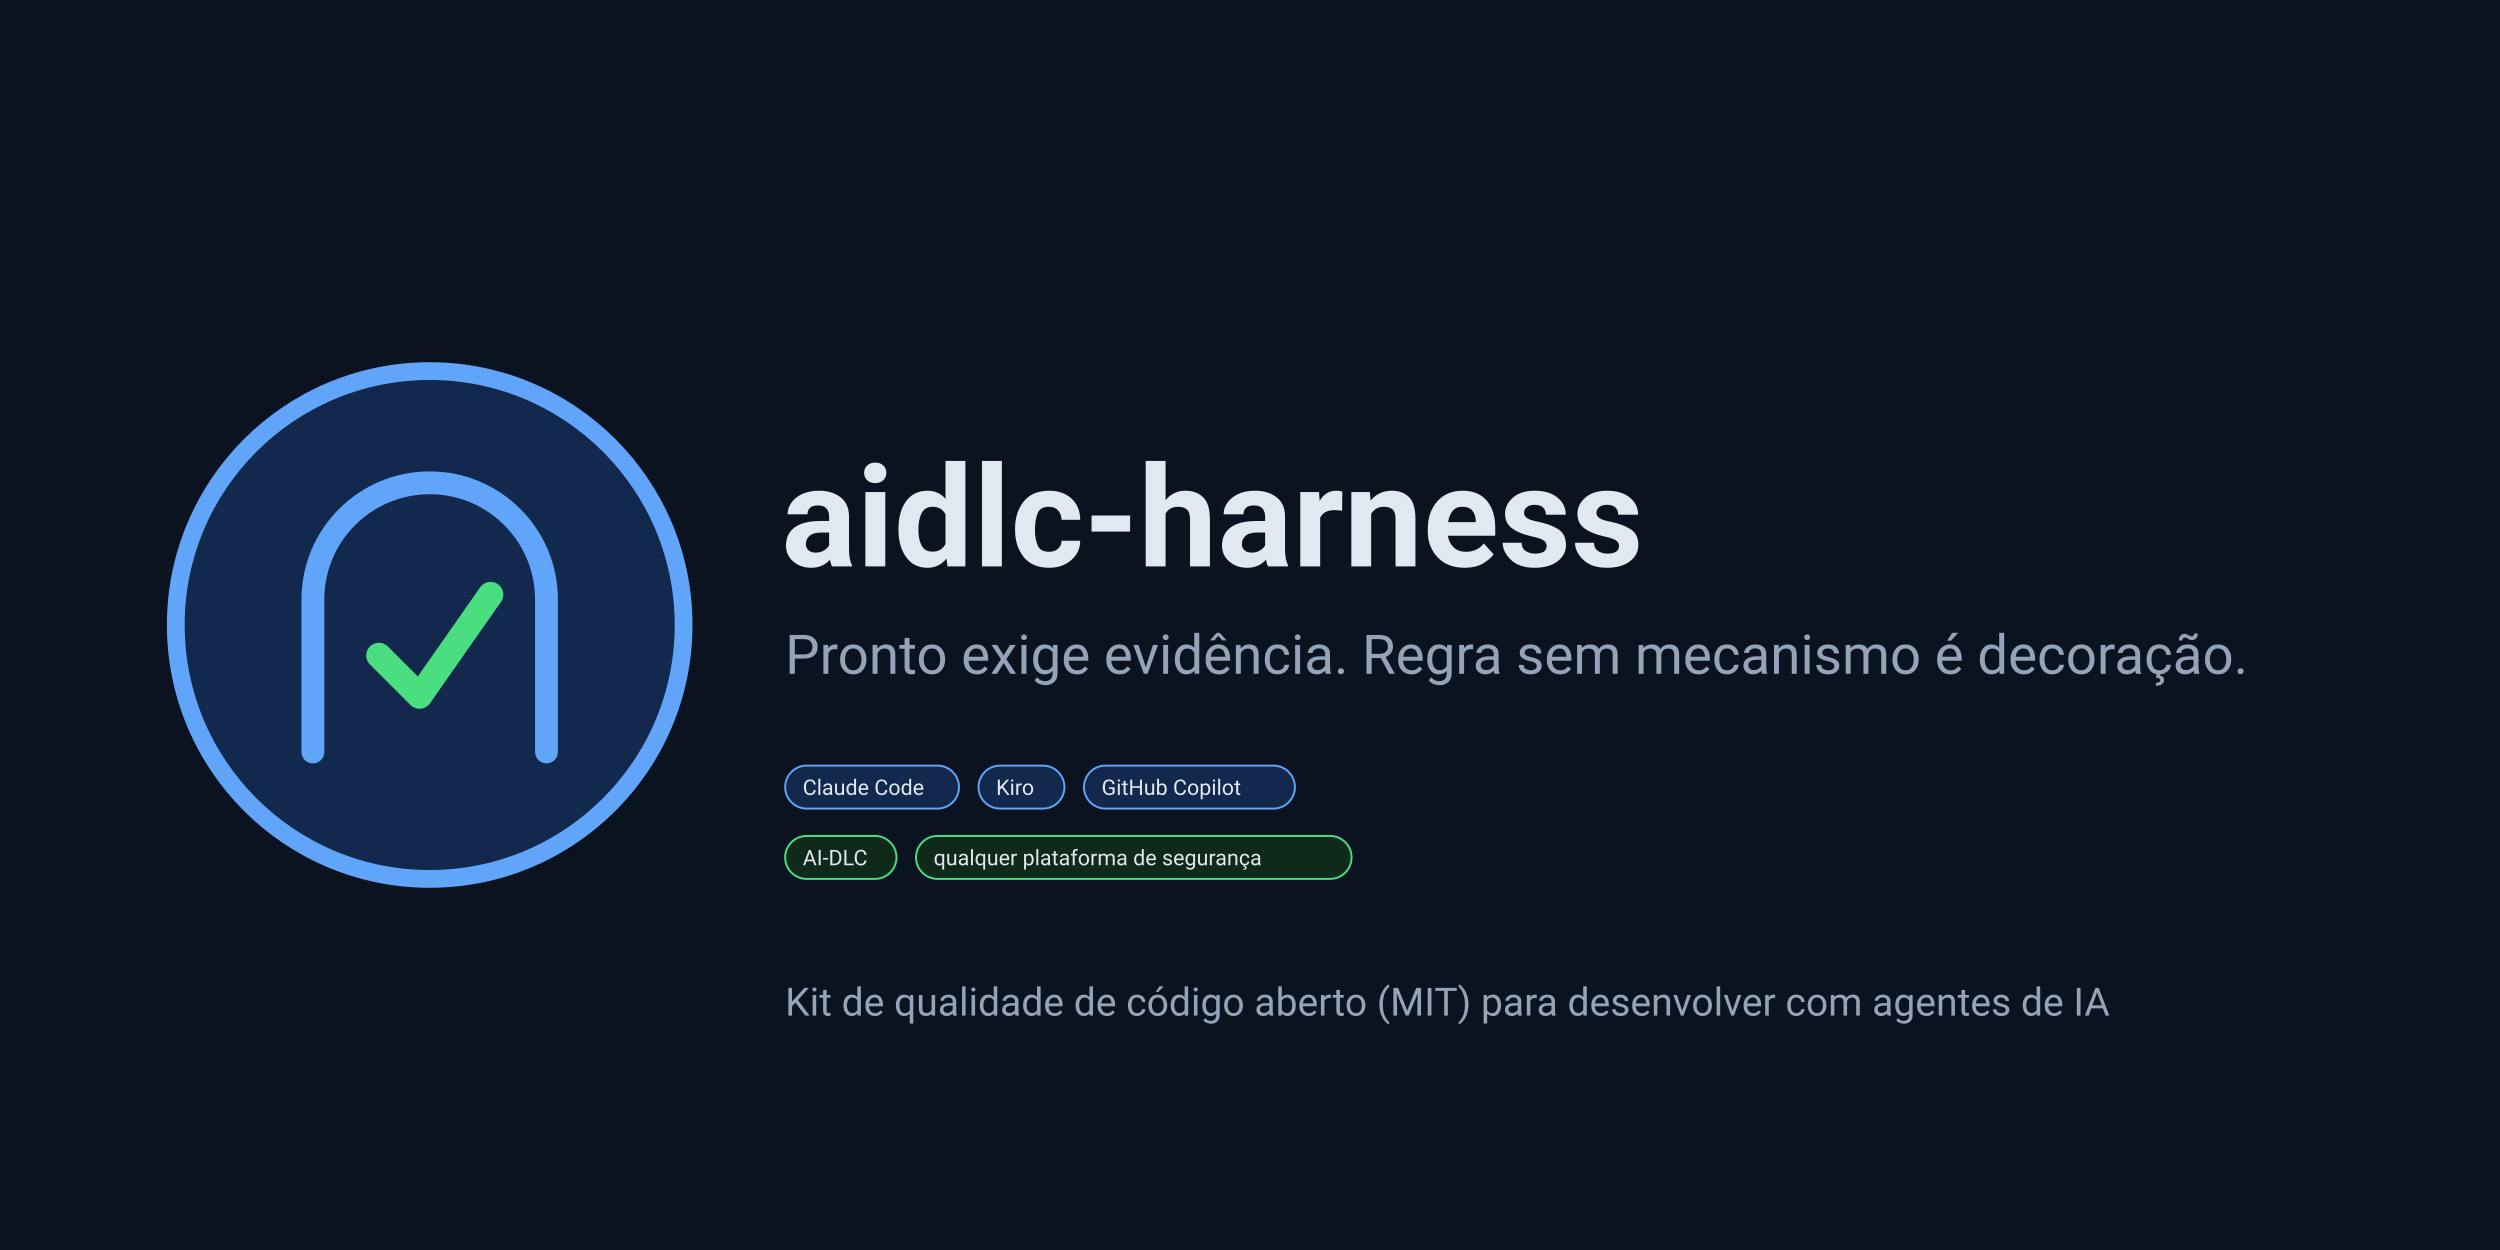
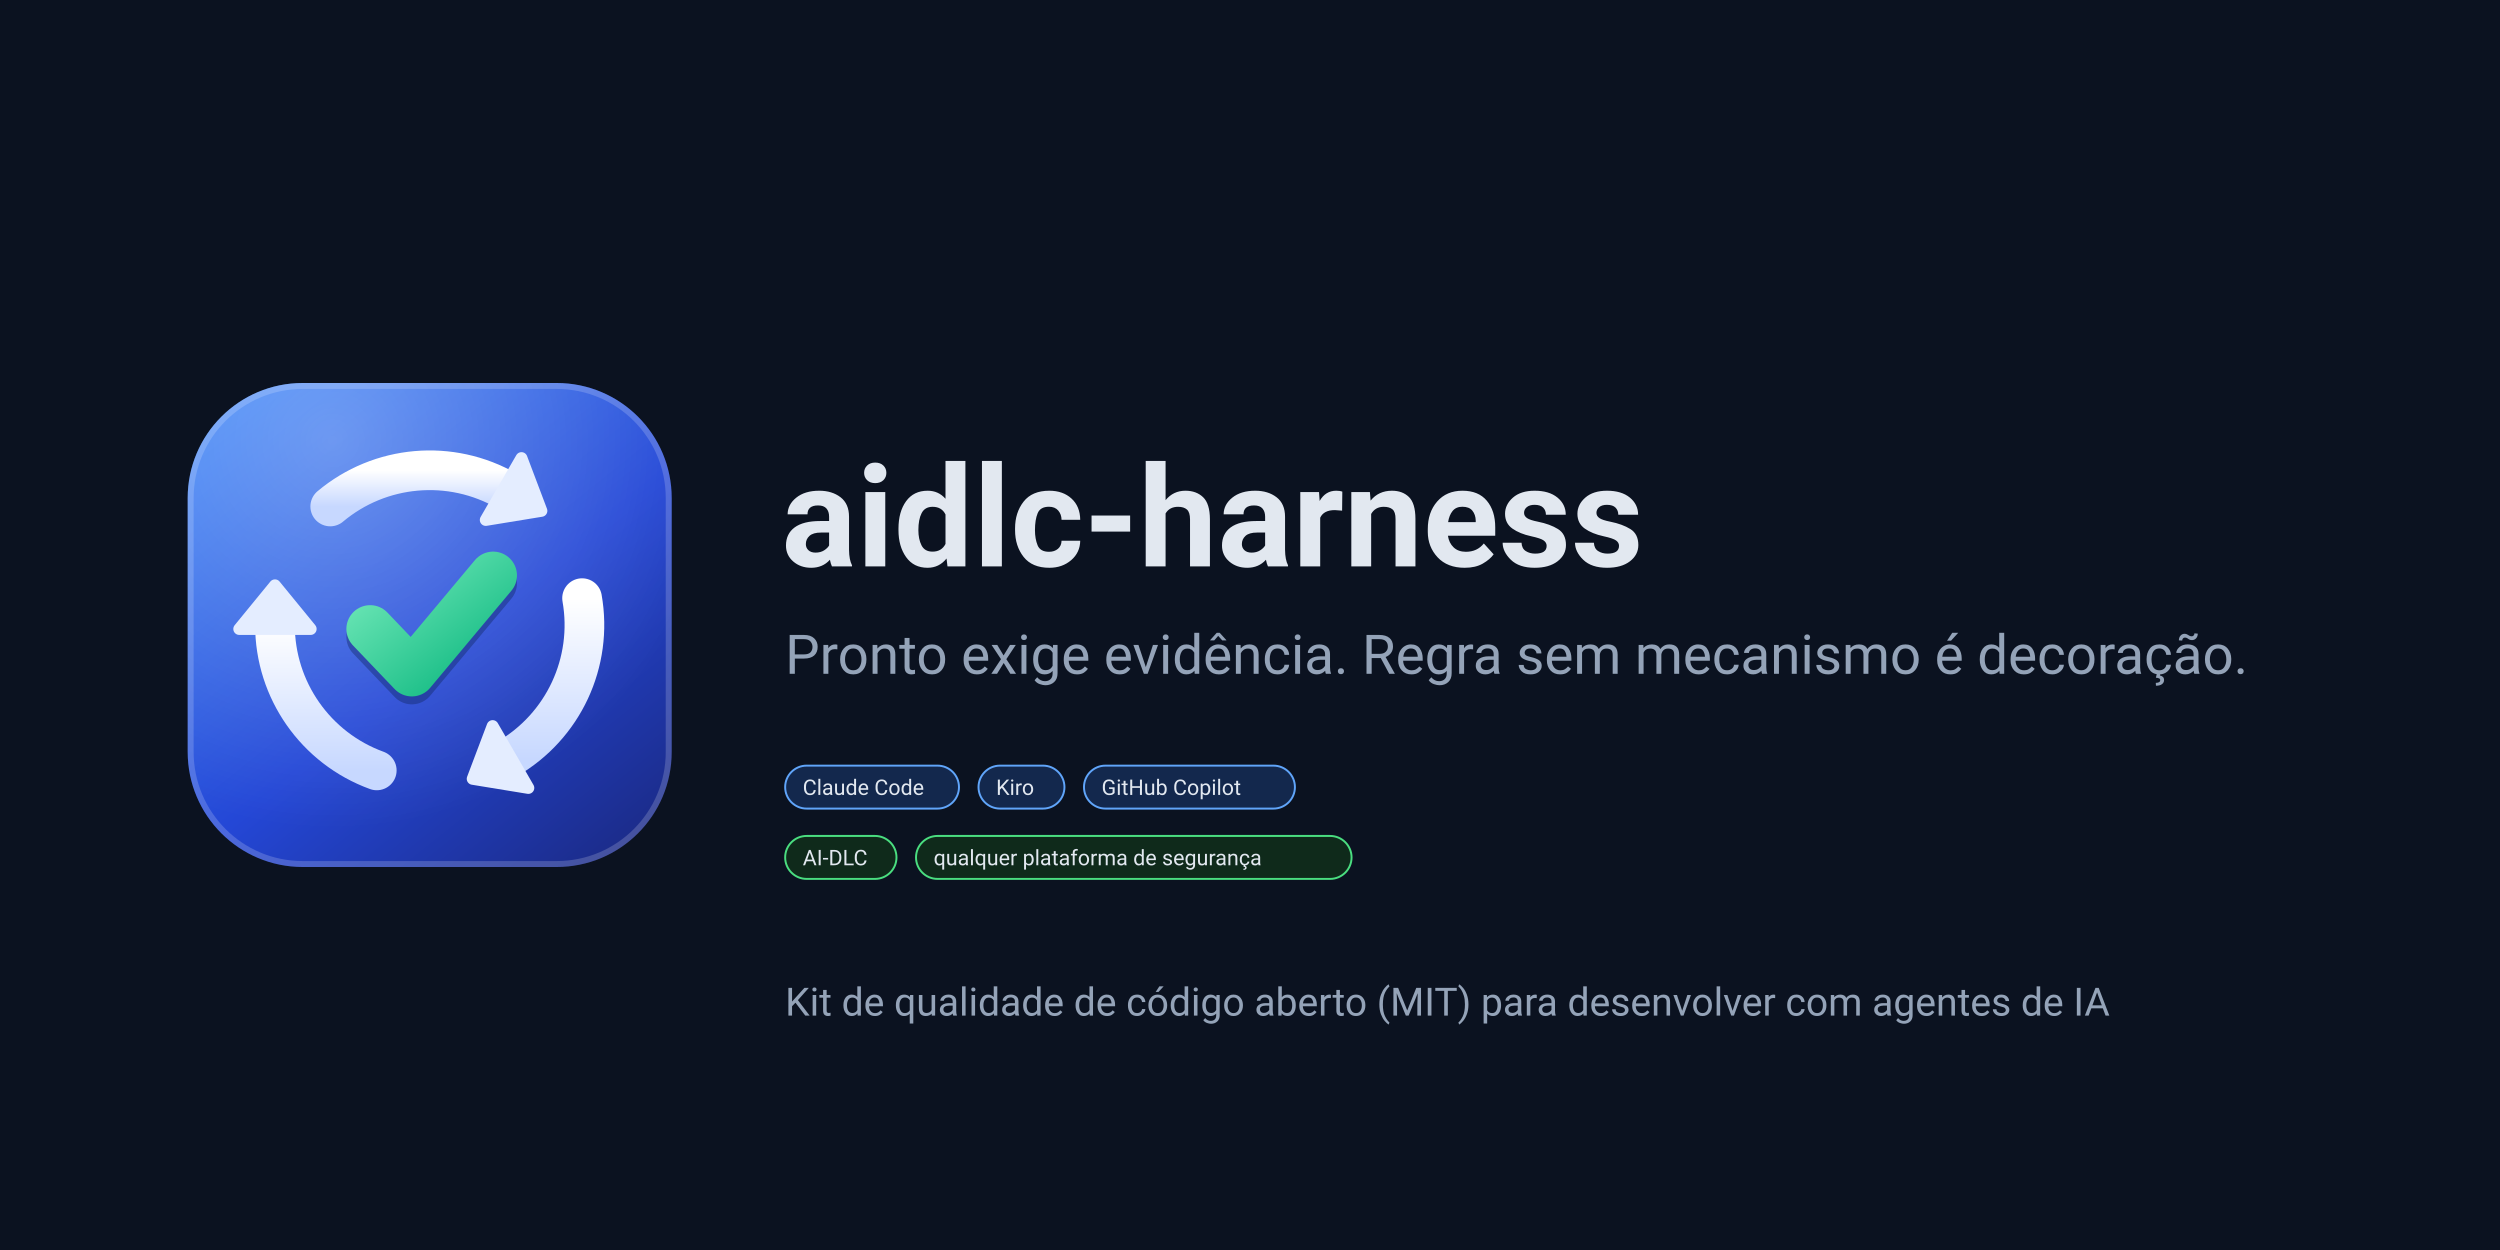
<svg xmlns="http://www.w3.org/2000/svg" viewBox="0 0 1280 640" width="1280" height="640" font-family="system-ui, -apple-system, 'Segoe UI', Roboto, 'Helvetica Neue', Arial, sans-serif" role="img" aria-label="aidlc-harness: kit de qualidade para desenvolver com agentes de IA">
  <rect width="1280" height="640" fill="#0b1220" />
  <rect width="1280" height="640" fill="#0b1220" />
-   <g>
-     <circle cx="220" cy="320" r="130" fill="#13284d" stroke="#60a5fa" stroke-width="9.1" />
-     <path d="M160.2 385 L160.2 307 A59.8 59.8 0 0 1 279.8 307 L279.8 385" fill="none" stroke="#60a5fa" stroke-width="11.7" stroke-linecap="round" stroke-linejoin="round" />
-     <path d="M194 335.6 L214.8 356.4 L251.2 304.4" fill="none" stroke="#4ade80" stroke-width="13" stroke-linecap="round" stroke-linejoin="round" />
+   <g transform="translate(90 190) scale(1.015625)">
+     <defs>
+       <linearGradient id="mk-fundo" x1="0.1" y1="0" x2="0.9" y2="1">
+         <stop offset="0" stop-color="#3b82f6" />
+         <stop offset="0.55" stop-color="#2447d6" />
+         <stop offset="1" stop-color="#1b2a86" />
+       </linearGradient>
+       <linearGradient id="mk-anel" x1="0" y1="0" x2="0" y2="1">
+         <stop offset="0" stop-color="#ffffff" />
+         <stop offset="1" stop-color="#c7d8ff" />
+       </linearGradient>
+       <linearGradient id="mk-ok" x1="0" y1="0" x2="1" y2="1">
+         <stop offset="0" stop-color="#6ee7b7" />
+         <stop offset="1" stop-color="#10b981" />
+       </linearGradient>
+       <radialGradient id="mk-luz" cx="0.3" cy="0.12" r="0.8">
+         <stop offset="0" stop-color="#ffffff" stop-opacity="0.28" />
+         <stop offset="1" stop-color="#ffffff" stop-opacity="0" />
+       </radialGradient>
+     </defs>
+     <rect x="6" y="6" width="244" height="244" rx="58" fill="url(#mk-fundo)" />
+     <rect x="6" y="6" width="244" height="244" rx="58" fill="url(#mk-luz)" />
+     <rect x="7.5" y="7.5" width="241" height="241" rx="56.5" fill="none" stroke="#ffffff" stroke-opacity="0.18" stroke-width="3" />
+     <path d="M77.86 68.25 A78 78 0 0 1 167.00 60.45" fill="none" stroke="url(#mk-anel)" stroke-width="20" stroke-linecap="round" />
+     <path d="M184.32 70.45 L174.27 43.86 L156.27 75.04 Z" fill="#e4edff" stroke="#e4edff" stroke-width="6" stroke-linejoin="round" />
+     <path d="M204.82 114.46 A78 78 0 0 1 167.00 195.55" fill="none" stroke="url(#mk-anel)" stroke-width="20" stroke-linecap="round" />
+     <path d="M149.68 205.55 L177.73 210.14 L159.73 178.96 Z" fill="#e4edff" stroke="#e4edff" stroke-width="6" stroke-linejoin="round" />
+     <path d="M101.32 201.30 A78 78 0 0 1 50.00 128.00" fill="none" stroke="url(#mk-anel)" stroke-width="20" stroke-linecap="round" />
+     <path d="M50.00 108.00 L32.00 130.00 L68.00 130.00 Z" fill="#e4edff" stroke="#e4edff" stroke-width="6" stroke-linejoin="round" />
+     <path d="M98 130 L119 152 L160 103" fill="none" stroke="#0b1f4d" stroke-opacity="0.35" stroke-width="24" stroke-linecap="round" stroke-linejoin="round" transform="translate(0 4)" />
+     <path d="M98 130 L119 152 L160 103" fill="none" stroke="url(#mk-ok)" stroke-width="24" stroke-linecap="round" stroke-linejoin="round" />
  </g>
  <text x="400" y="290" font-size="72" text-anchor="start" fill="#e2e8f0" font-weight="700">aidlc-harness</text>
  <text x="402" y="345" font-size="28" text-anchor="start" fill="#94a3b8">Pronto exige evidência. Regra sem mecanismo é decoração.</text>
  <rect x="402" y="392" width="89" height="22" rx="11" fill="#13284d" stroke="#60a5fa" stroke-width="1" />
  <text x="411" y="407" font-size="11" fill="#e2e8f0">Claude Code</text>
  <rect x="501" y="392" width="44" height="22" rx="11" fill="#13284d" stroke="#60a5fa" stroke-width="1" />
  <text x="510" y="407" font-size="11" fill="#e2e8f0">Kiro</text>
  <rect x="555" y="392" width="108" height="22" rx="11" fill="#13284d" stroke="#60a5fa" stroke-width="1" />
  <text x="564" y="407" font-size="11" fill="#e2e8f0">GitHub Copilot</text>
  <rect x="402" y="428" width="57" height="22" rx="11" fill="#0f2a1b" stroke="#4ade80" stroke-width="1" />
  <text x="411" y="443" font-size="11" fill="#e2e8f0">AI-DLC</text>
  <rect x="469" y="428" width="223" height="22" rx="11" fill="#0f2a1b" stroke="#4ade80" stroke-width="1" />
  <text x="478" y="443" font-size="11" fill="#e2e8f0">qualquer plataforma de segurança</text>
  <text x="402" y="520" font-size="20" text-anchor="start" fill="#94a3b8">Kit de qualidade de código aberto (MIT) para desenvolver com agentes de IA</text>
</svg>
